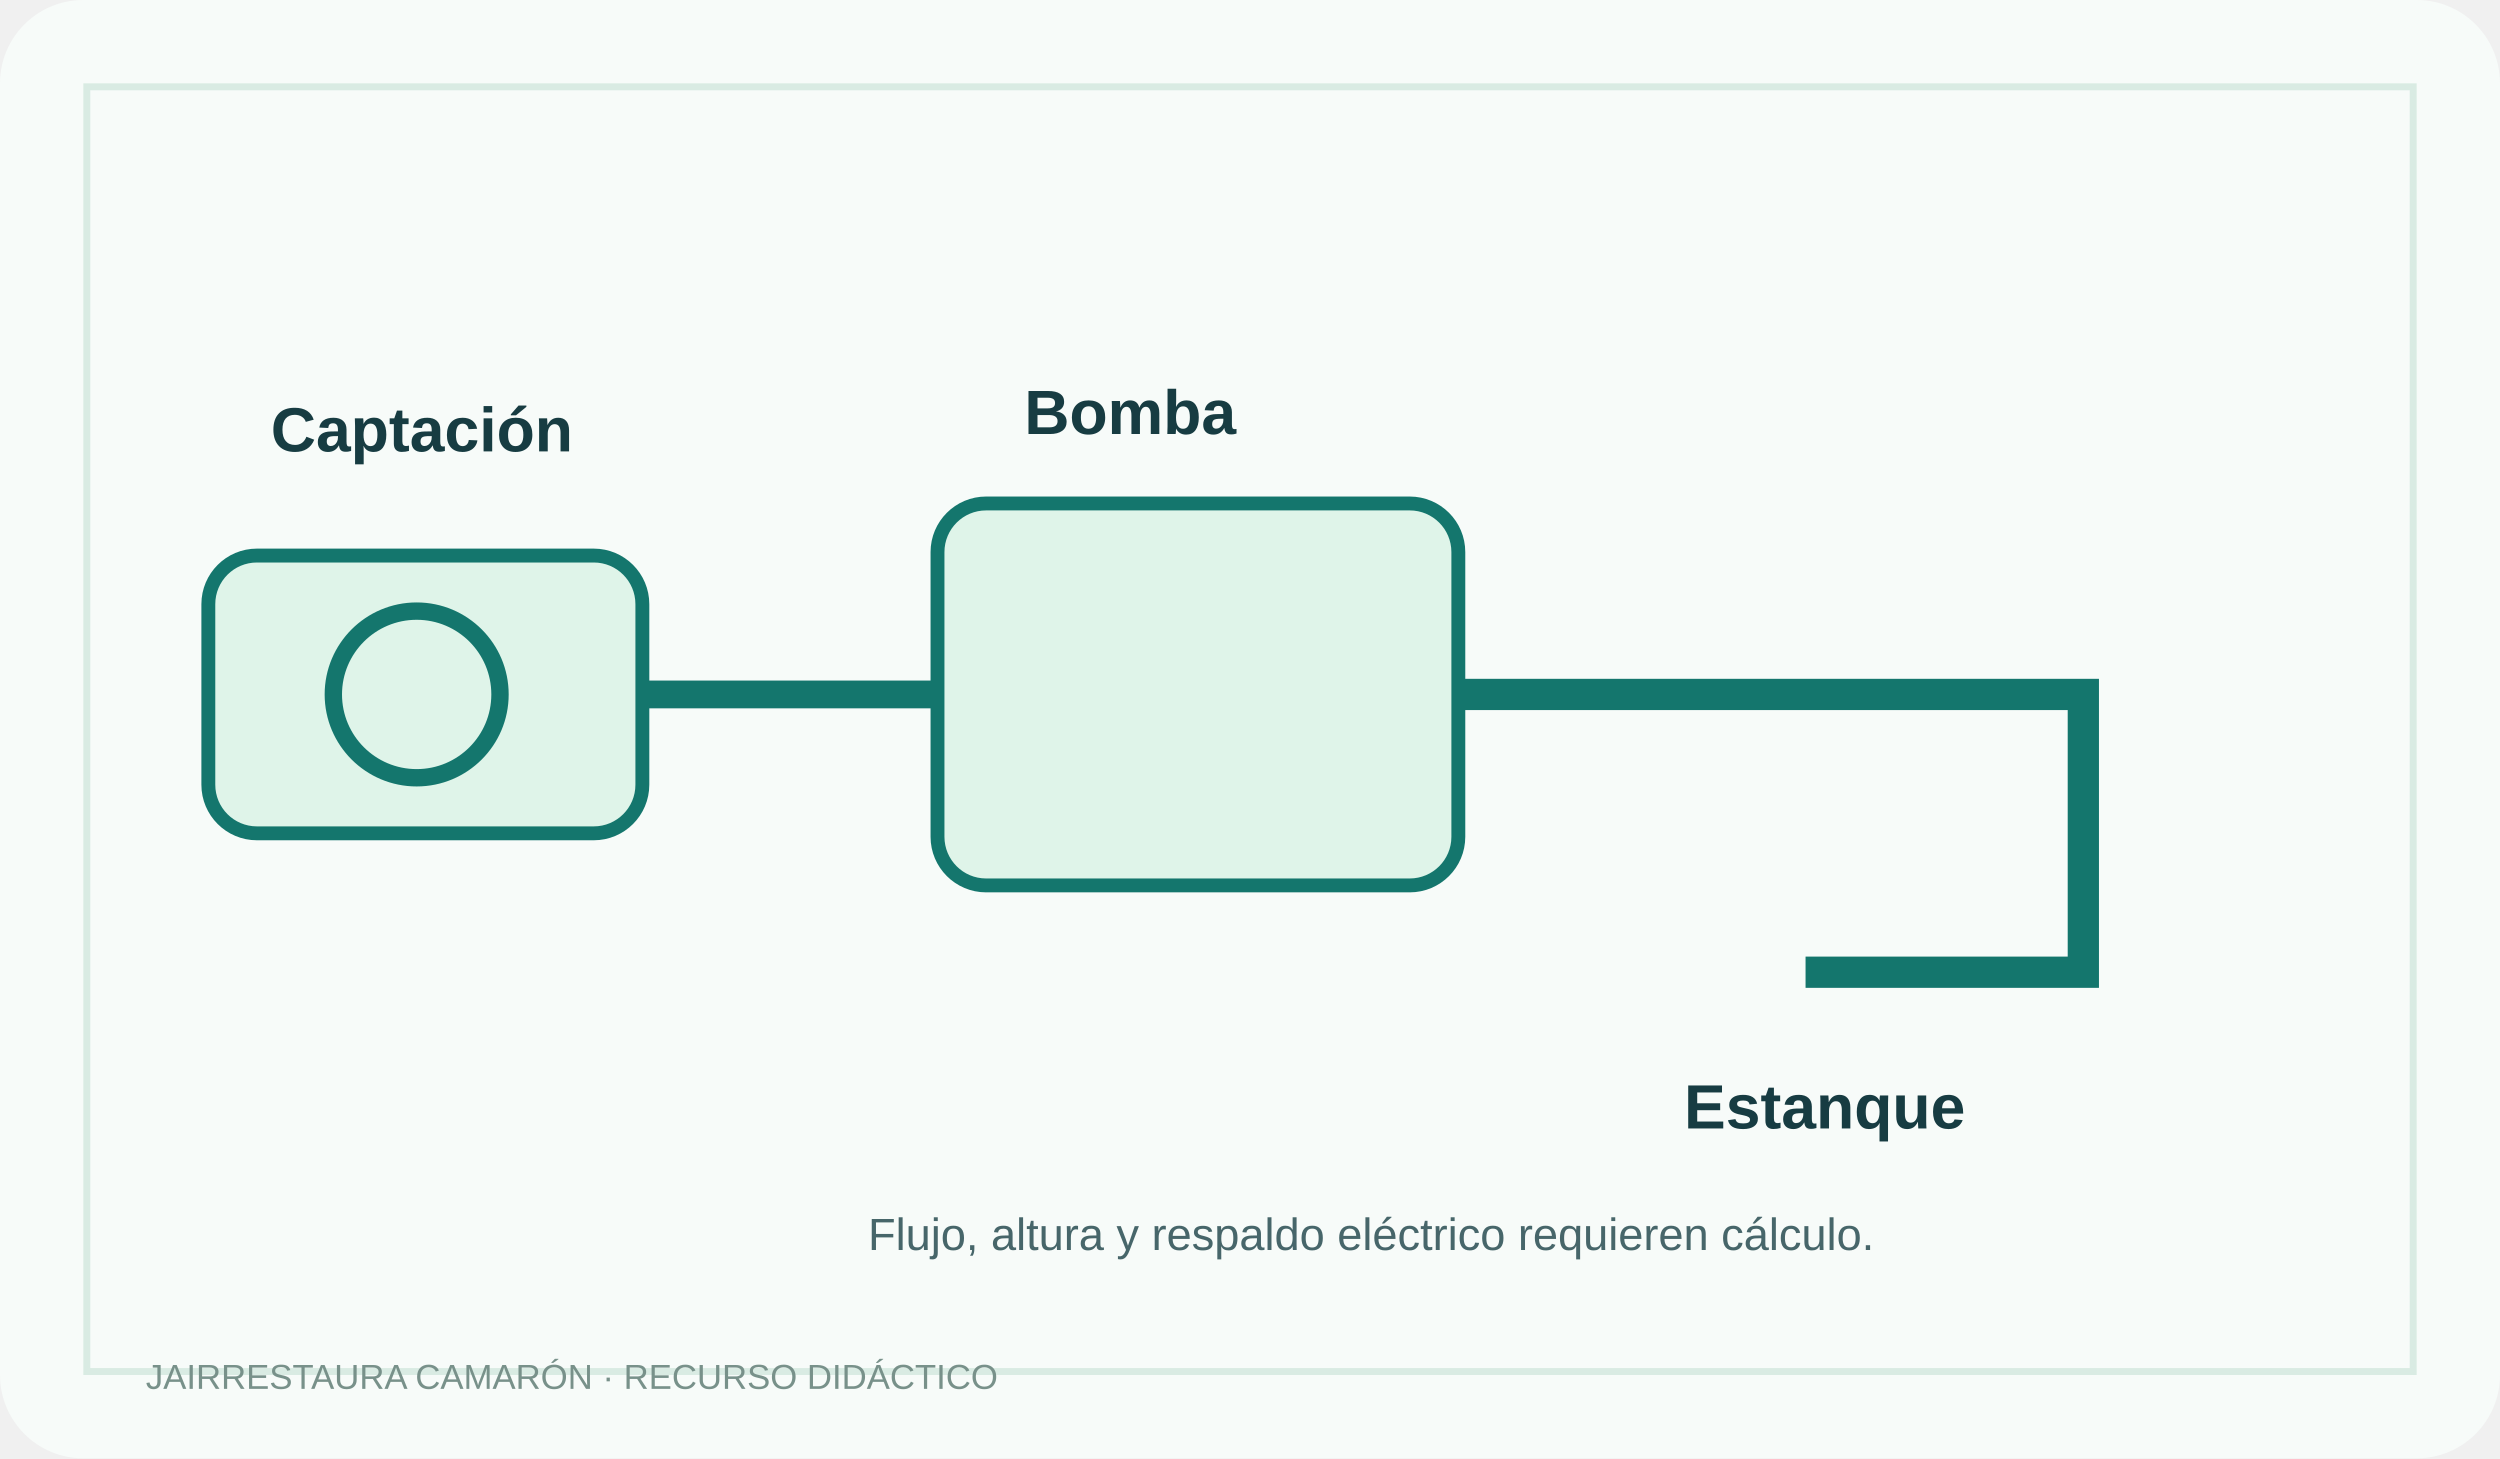
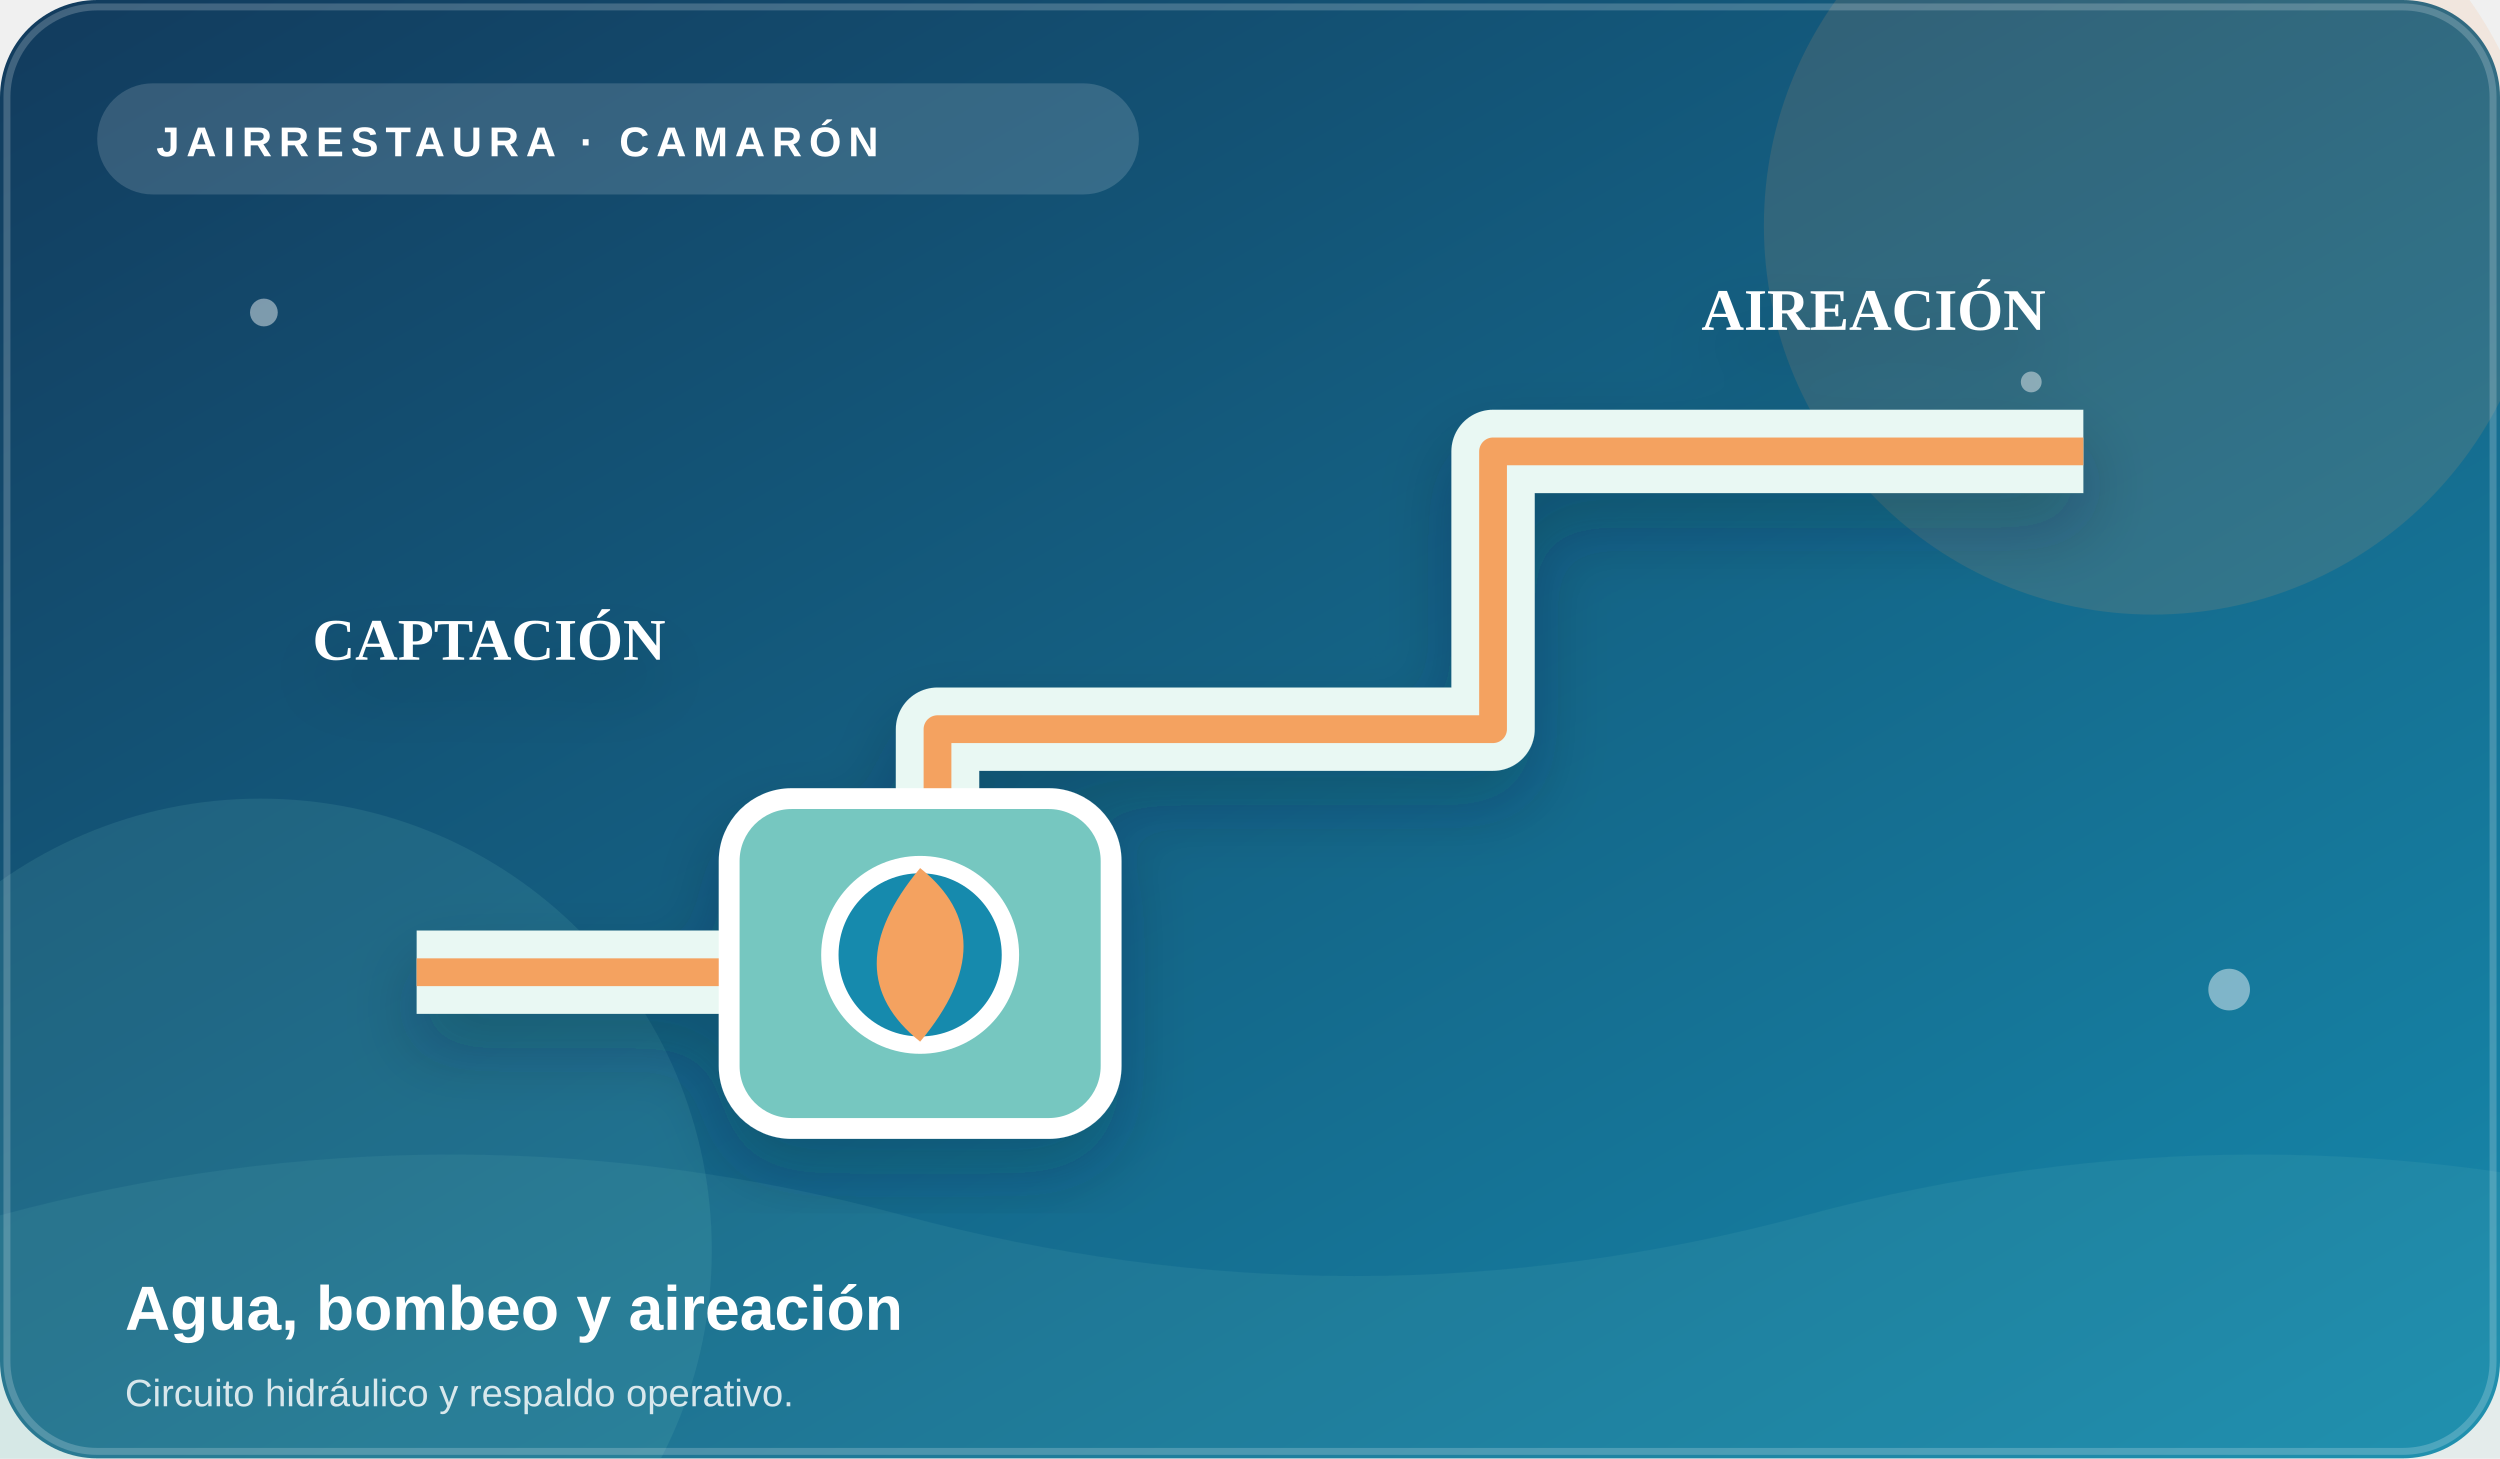
- <svg xmlns="http://www.w3.org/2000/svg" viewBox="0 0 720 420" role="img" aria-label="pump">
-   <rect width="720" height="420" rx="24" fill="#f7fbf9" />
-   <path d="M25 25h670v370H25z" fill="none" stroke="#d9ebe3" stroke-width="2" />
-   <rect x="60" y="160" width="125" height="80" rx="14" fill="#dff4e9" stroke="#14766d" stroke-width="4" />
-   <circle cx="120" cy="200" r="24" fill="none" stroke="#14766d" stroke-width="5" />
-   <rect x="270" y="145" width="150" height="110" rx="14" fill="#dff4e9" stroke="#14766d" stroke-width="4" />
-   <path d="M420 200 H600 V280 H520" fill="none" stroke="#14766d" stroke-width="9" />
-   <path d="M185 200 H270" stroke="#14766d" stroke-width="8" />
-   <text x="78" y="130" font-family="Arial,sans-serif" font-size="18" font-weight="700" fill="#173c42">Captación</text>
-   <text x="295" y="125" font-family="Arial,sans-serif" font-size="18" font-weight="700" fill="#173c42">Bomba</text>
-   <text x="485" y="325" font-family="Arial,sans-serif" font-size="18" font-weight="700" fill="#173c42">Estanque</text>
-   <text x="250" y="360" font-family="Arial,sans-serif" font-size="13" fill="#47666a">Flujo, altura y respaldo eléctrico requieren cálculo.</text>
-   <text x="42" y="400" font-family="Arial" font-size="10" fill="#78918a">JAIRRESTAURA CAMARÓN · RECURSO DIDÁCTICO</text>
+ <svg xmlns="http://www.w3.org/2000/svg" viewBox="0 0 720 420" role="img" aria-labelledby="t d">
+   <defs>
+     <linearGradient id="bg" x2="1" y2="1">
+       <stop stop-color="#123b5d" />
+       <stop offset="1" stop-color="#168aad" />
+     </linearGradient>
+     <linearGradient id="water" x2="0" y2="1">
+       <stop stop-color="#76c7c0" />
+       <stop offset="1" stop-color="#168aad" />
+     </linearGradient>
+     <linearGradient id="gold" x2="1" y2="1">
+       <stop stop-color="#f4a261" />
+       <stop offset="1" stop-color="#e76f51" />
+     </linearGradient>
+     <filter id="shadow">
+       <feDropShadow dx="0" dy="10" stdDeviation="10" flood-color="#032b36" flood-opacity=".24" />
+     </filter>
+   </defs>
+   <rect width="720" height="420" rx="28" fill="url(#bg)" />
+   <circle cx="620" cy="65" r="112" fill="#f4a261" opacity=".13" />
+   <circle cx="75" cy="360" r="130" fill="#76c7c0" opacity=".13" />
+   <g fill="#fff" opacity=".45">
+     <circle cx="76" cy="90" r="4">
+       <animate attributeName="cy" values="90;70;90" dur="4s" repeatCount="indefinite" />
+     </circle>
+     <circle cx="642" cy="285" r="6">
+       <animate attributeName="cy" values="285;260;285" dur="5s" repeatCount="indefinite" />
+     </circle>
+     <circle cx="585" cy="110" r="3" />
+   </g>
+   <g filter="url(#shadow)">
+     <path d="M120 280 H270 V210 H430 V130 H600" fill="none" stroke="#e9f8f3" stroke-width="24" stroke-linejoin="round" />
+     <path d="M120 280 H270 V210 H430 V130 H600" fill="none" stroke="#f4a261" stroke-width="8" stroke-linejoin="round" />
+     <rect x="210" y="230" width="110" height="95" rx="18" fill="#76c7c0" stroke="#fff" stroke-width="6" />
+     <circle cx="265" cy="275" r="26" fill="#168aad" stroke="#fff" stroke-width="5" />
+     <path d="M265 250 Q290 270 265 300 Q240 280 265 250Z" fill="#f4a261" />
+     <g fill="#fff" font-size="17" font-weight="800">
+       <text x="90" y="190">CAPTACIÓN</text>
+       <text x="490" y="95">AIREACIÓN</text>
+     </g>
+   </g>
+   <path d="M0 350 Q130 315 260 350 T520 350 T780 350 V420 H0Z" fill="#76c7c0" opacity=".10" />
+   <rect x="28" y="24" width="300" height="32" rx="16" fill="#fff" fill-opacity=".15" />
+   <text x="45" y="45" fill="#fff" font-family="Arial,sans-serif" font-size="12" font-weight="700" letter-spacing="2">JAIRRESTAURA · CAMARÓN</text>
+   <text x="36" y="383" fill="#fff" font-family="Arial,sans-serif" font-size="18" font-weight="800">Agua, bombeo y aireación</text>
+   <text x="36" y="405" fill="#fff" fill-opacity=".82" font-family="Arial,sans-serif" font-size="11">Circuito hidráulico y respaldo operativo.</text>
+   <rect x="2" y="2" width="716" height="416" rx="26" fill="none" stroke="#fff" stroke-opacity=".2" stroke-width="2" />
</svg>
